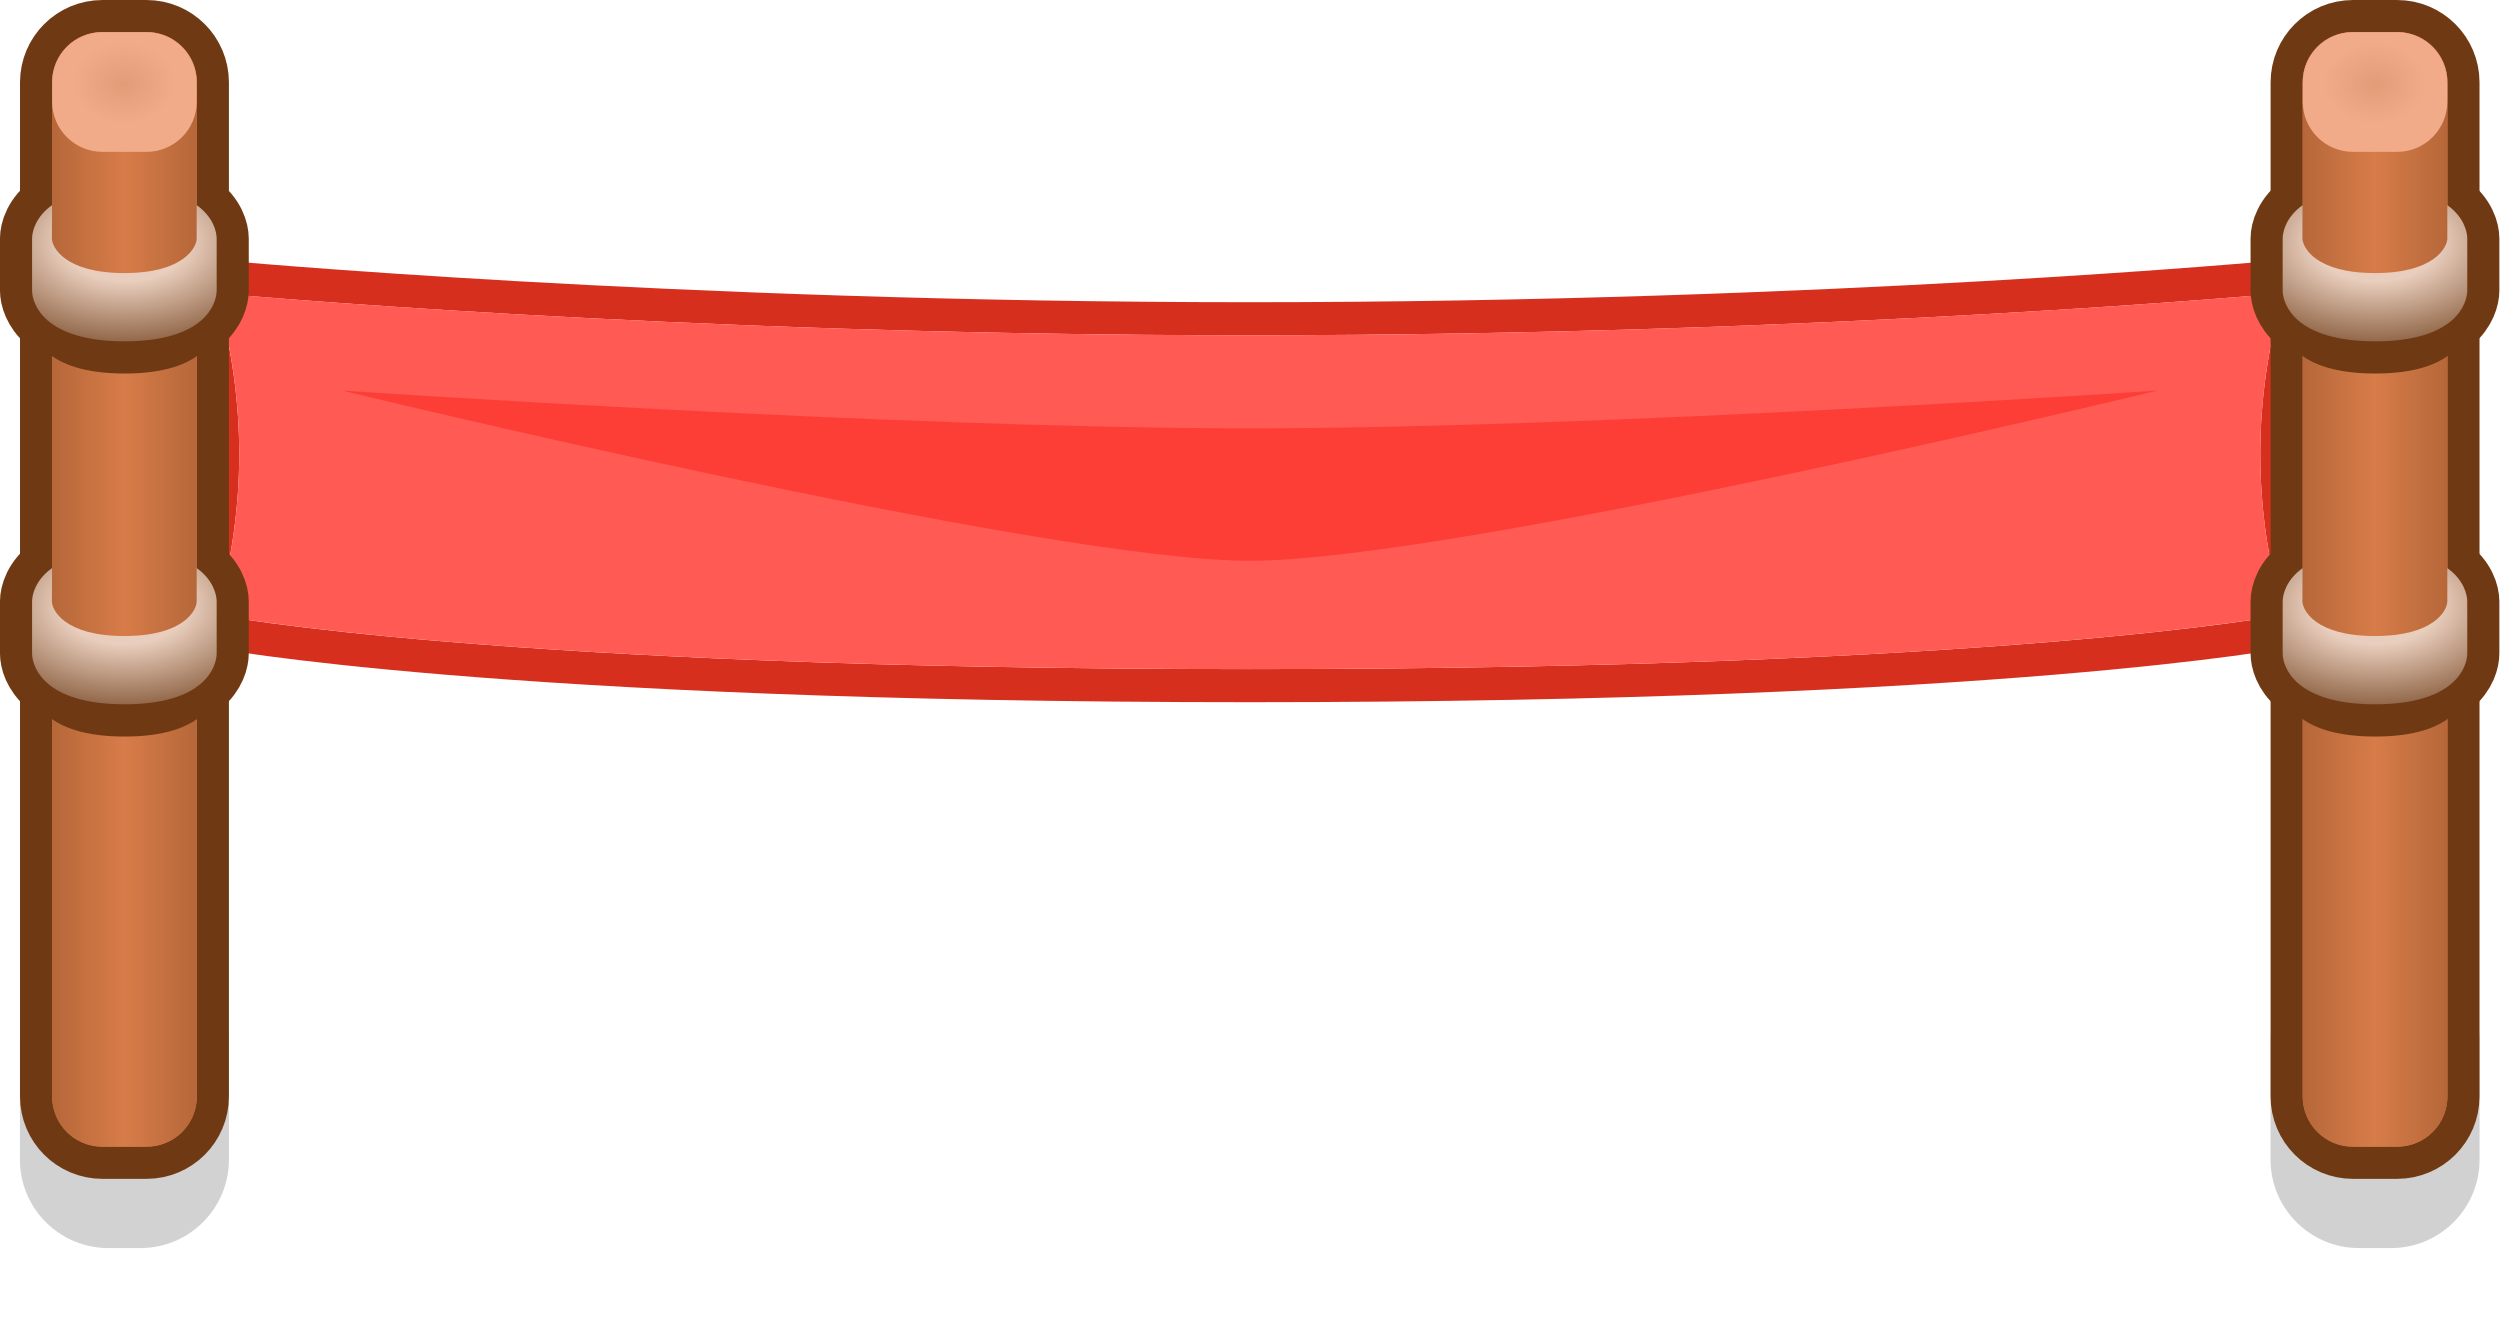
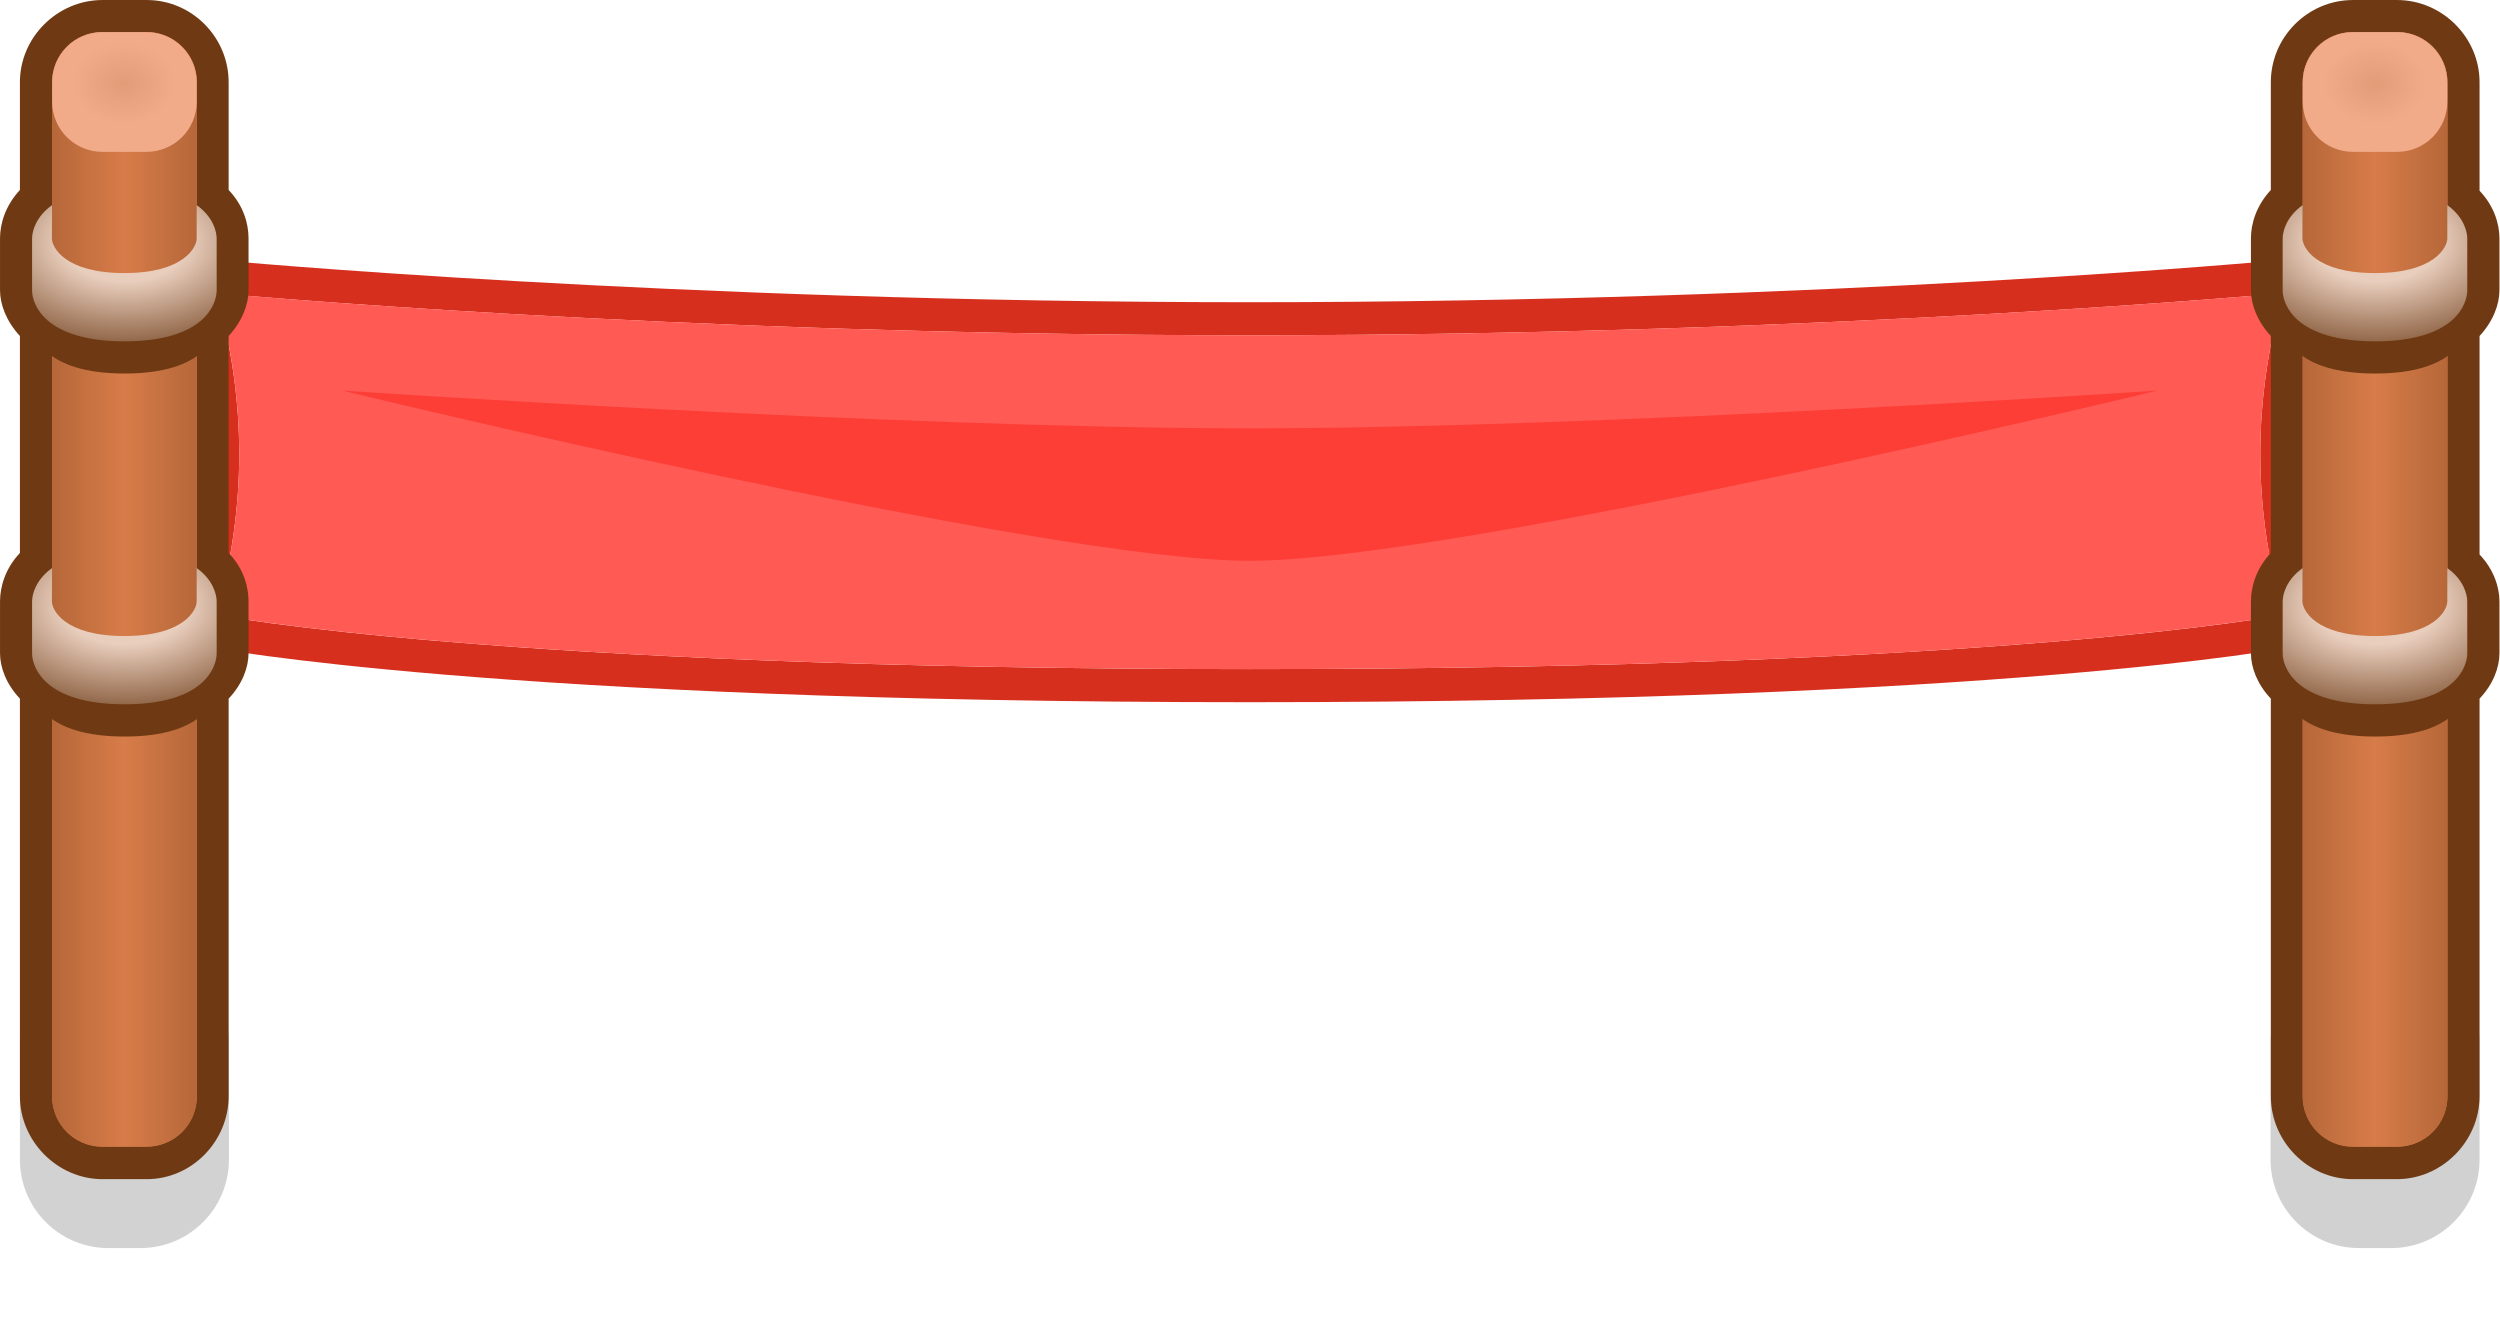
<svg xmlns="http://www.w3.org/2000/svg" xmlns:xlink="http://www.w3.org/1999/xlink" width="1.762mm" height="0.935mm" viewBox="0 0 1.762 0.935" version="1.1" id="svg25612">
  <defs id="defs25606">
    <linearGradient xlink:href="#linearGradient18023" id="linearGradient24520" gradientUnits="userSpaceOnUse" gradientTransform="matrix(0.2645833,0,0,0.2645833,1205.229,-886.2087)" x1="-6405.756" y1="-4222.256" x2="-6401.54" y2="-4222.256" />
    <linearGradient id="linearGradient18023">
      <stop id="stop18019" offset="0" style="stop-color:#b66739;stop-opacity:1" />
      <stop id="stop18021" offset="1" style="stop-color:#d77c49;stop-opacity:1" />
    </linearGradient>
    <linearGradient xlink:href="#linearGradient18023" id="linearGradient24522" gradientUnits="userSpaceOnUse" gradientTransform="matrix(-0.2645833,0,0,0.2645833,-2182.252,-886.2087)" x1="-6405.756" y1="-4222.256" x2="-6401.54" y2="-4222.256" />
    <radialGradient xlink:href="#linearGradient8648" id="radialGradient18460-5-4" gradientUnits="userSpaceOnUse" gradientTransform="matrix(0.7109041,-5.1471668e-7,4.104043e-7,0.5668324,715.5756,-1383.04)" cx="-1693.741" cy="-1118.726" fx="-1693.741" fy="-1118.726" r="1.115" />
    <linearGradient id="linearGradient8648">
      <stop style="stop-color:#e39c78;stop-opacity:1" offset="0" id="stop8644" />
      <stop style="stop-color:#f1ab89;stop-opacity:1" offset="1" id="stop8646" />
    </linearGradient>
    <radialGradient xlink:href="#linearGradient17992" id="radialGradient18462-0-3" gradientUnits="userSpaceOnUse" gradientTransform="matrix(0.412081,-2.1428335e-6,1.3548651e-6,0.2605495,218.3138,-33.08943)" cx="-1715.205" cy="-7584.134" fx="-1715.205" fy="-7584.134" r="5.865" />
    <linearGradient id="linearGradient17992">
      <stop id="stop17986" offset="0" style="stop-color:#e9cebd;stop-opacity:1" />
      <stop style="stop-color:#e9cebd;stop-opacity:1" offset="0.396" id="stop17988" />
      <stop id="stop17990" offset="1" style="stop-color:#93694b;stop-opacity:1" />
    </linearGradient>
    <radialGradient xlink:href="#linearGradient17992" id="radialGradient18464-7-7" gradientUnits="userSpaceOnUse" gradientTransform="matrix(0.412081,-2.1428335e-6,1.3548651e-6,0.2605495,218.3138,-38.6858)" cx="-1715.205" cy="-7584.134" fx="-1715.205" fy="-7584.134" r="5.865" />
    <radialGradient xlink:href="#linearGradient8648" id="radialGradient18470-3-2" gradientUnits="userSpaceOnUse" gradientTransform="matrix(0.7109041,-5.1471668e-7,4.104043e-7,0.5668324,715.5756,-1383.04)" cx="-1693.741" cy="-1118.726" fx="-1693.741" fy="-1118.726" r="1.115" />
    <radialGradient xlink:href="#linearGradient17992" id="radialGradient18472-0-9" gradientUnits="userSpaceOnUse" gradientTransform="matrix(0.412081,-2.1428335e-6,1.3548651e-6,0.2605495,218.3138,-33.08943)" cx="-1715.205" cy="-7584.134" fx="-1715.205" fy="-7584.134" r="5.865" />
    <radialGradient xlink:href="#linearGradient17992" id="radialGradient18474-7-0" gradientUnits="userSpaceOnUse" gradientTransform="matrix(0.412081,-2.1428335e-6,1.3548651e-6,0.2605495,218.3138,-38.6858)" cx="-1715.205" cy="-7584.134" fx="-1715.205" fy="-7584.134" r="5.865" />
    <linearGradient xlink:href="#linearGradient18023" id="linearGradient26287" gradientUnits="userSpaceOnUse" gradientTransform="matrix(0.2645833,0,0,0.2645833,1205.229,-886.2087)" x1="-6405.756" y1="-4222.256" x2="-6401.54" y2="-4222.256" />
    <linearGradient xlink:href="#linearGradient18023" id="linearGradient26289" gradientUnits="userSpaceOnUse" gradientTransform="matrix(-0.2645833,0,0,0.2645833,-2182.252,-886.2087)" x1="-6405.756" y1="-4222.256" x2="-6401.54" y2="-4222.256" />
  </defs>
  <g id="layer1" transform="translate(285.8656,-84.94785)">
    <g transform="matrix(0.04858645,0,0,0.04858645,-250.2773,100.7153)" id="g24020-8" style="opacity:1">
      <rect transform="scale(-1,1)" style="opacity:1;fill:#000000;fill-opacity:0.18;fill-rule:nonzero;stroke:none;stroke-width:3.815;stroke-linecap:round;stroke-linejoin:round;stroke-miterlimit:4;stroke-dasharray:none;stroke-dashoffset:0;stroke-opacity:1;paint-order:markers stroke fill;filter:url(#filter1957)" id="rect18615-5-2" width="3.032" height="4.275" x="696.505" y="-310.694" ry="1.283" />
      <rect ry="1.283" y="-310.694" x="-732.185" height="4.275" width="3.032" id="rect21554-1-9-5" style="opacity:1;fill:#000000;fill-opacity:0.176;fill-rule:nonzero;stroke:none;stroke-width:3.815;stroke-linecap:round;stroke-linejoin:round;stroke-miterlimit:4;stroke-dasharray:none;stroke-dashoffset:0;stroke-opacity:1;paint-order:markers stroke fill;filter:url(#filter1957)" />
      <g id="g18454-9-4" transform="matrix(0.9598125,0,0,0.9598125,-262.5915,1644.994)">
        <path style="color:#000000;font-style:normal;font-variant:normal;font-weight:normal;font-stretch:normal;font-size:medium;line-height:normal;font-family:sans-serif;font-variant-ligatures:normal;font-variant-position:normal;font-variant-caps:normal;font-variant-numeric:normal;font-variant-alternates:normal;font-feature-settings:normal;text-indent:0;text-align:start;text-decoration:none;text-decoration-line:none;text-decoration-style:solid;text-decoration-color:#000000;letter-spacing:normal;word-spacing:normal;text-transform:none;writing-mode:lr-tb;direction:ltr;text-orientation:mixed;dominant-baseline:auto;baseline-shift:baseline;text-anchor:start;white-space:normal;shape-padding:0;clip-rule:nonzero;display:inline;overflow:visible;visibility:visible;opacity:1;isolation:auto;mix-blend-mode:normal;color-interpolation:sRGB;color-interpolation-filters:linearRGB;solid-color:#000000;solid-opacity:1;vector-effect:none;fill:#d72f1e;fill-opacity:1;fill-rule:nonzero;stroke:none;stroke-width:3.856;stroke-linecap:butt;stroke-linejoin:miter;stroke-miterlimit:4;stroke-dasharray:none;stroke-dashoffset:0;stroke-opacity:1;paint-order:markers stroke fill;color-rendering:auto;image-rendering:auto;shape-rendering:auto;text-rendering:auto;enable-background:accumulate" d="m -1843.551,-7772.928 0.723,2.682 c 1.676,6.203 1.657,11.611 0,17.742 l -0.533,1.994 2.033,0.4 c 0,0 16.49,3.193 60.56,3.193 44.071,0 60.561,-3.193 60.561,-3.193 l 2.033,-0.4 -0.543,-1.994 c -1.657,-6.132 -1.676,-11.539 0,-17.742 l 0.723,-2.682 -2.764,0.256 c 0,0 -26.273,2.447 -60.01,2.447 -33.737,0 -60.02,-2.447 -60.02,-2.447 z m 2.588,2.178 c 0,0 26.363,2.453 60.193,2.453 33.83,0 60.193,-2.453 60.193,-2.453 -1.753,6.488 -1.733,12.333 0,18.746 0,0 -16.215,3.158 -60.193,3.158 -43.978,0 -60.193,-3.158 -60.193,-3.158 1.733,-6.413 1.753,-12.258 0,-18.746 z" transform="matrix(0.259361,0,0,0.259361,-8.805995,-32.12069)" id="path18448-0-7" />
        <path id="path18450-5-2" d="m -486.28,-2047.551 c 0.455,1.683 0.449,3.199 0,4.862 0,0 4.206,0.82 15.612,0.82 11.406,0 15.612,-0.82 15.612,-0.82 -0.449,-1.663 -0.455,-3.179 0,-4.862 0,0 -6.838,0.636 -15.612,0.636 -8.774,0 -15.612,-0.636 -15.612,-0.636 z" style="opacity:1;fill:#ff5a54;fill-opacity:1;stroke:none;stroke-width:1;stroke-linecap:butt;stroke-linejoin:miter;stroke-miterlimit:4;stroke-dasharray:none;stroke-opacity:1;paint-order:markers stroke fill" />
        <path id="path18452-3-0" d="m -484.387,-2046.079 c 0,0 10.594,2.573 13.719,2.573 3.125,0 13.72,-2.573 13.72,-2.573 0,0 -8.431,0.571 -13.72,0.571 -5.288,0 -13.719,-0.571 -13.719,-0.571 z" style="opacity:1;fill:#fd3e36;fill-opacity:1;stroke:none;stroke-width:0.265px;stroke-linecap:butt;stroke-linejoin:miter;stroke-opacity:1" />
      </g>
      <g transform="matrix(0.9408679,0,0,0.9408679,-271.0435,1574.579)" id="g18422-4-9">
-         <path id="path18400-3-5" d="m -489.628,-2009.7 c -0.251,0.18 -0.308,0.403 -0.308,0.516 v 0.156 0.487 5e-4 0.155 c 0,0.208 0.186,0.784 1.423,0.786 1.238,0 1.423,-0.578 1.423,-0.786 v -0.155 -5e-4 -0.487 -0.156 c 0,-0.113 -0.057,-0.336 -0.308,-0.516 v 0.516 c 0,0.131 -0.196,0.532 -1.116,0.532 -0.92,0 -1.116,-0.401 -1.116,-0.532 z" style="fill:#e9cebd;fill-opacity:1;stroke:#6f3a13;stroke-width:0.99;stroke-linecap:butt;stroke-linejoin:round;stroke-miterlimit:4;stroke-dasharray:none;stroke-opacity:1;paint-order:markers stroke fill" />
-         <path style="fill:#e9cebd;fill-opacity:1;stroke:#6f3a13;stroke-width:0.99;stroke-linecap:butt;stroke-linejoin:round;stroke-miterlimit:4;stroke-dasharray:none;stroke-opacity:1;paint-order:markers stroke fill" d="m -489.628,-2015.296 c -0.251,0.18 -0.308,0.403 -0.308,0.516 v 0.156 0.487 5e-4 0.155 c 0,0.208 0.186,0.784 1.423,0.786 1.238,0 1.423,-0.578 1.423,-0.786 v -0.155 -5e-4 -0.487 -0.156 c 0,-0.113 -0.057,-0.336 -0.308,-0.516 v 0.516 c 0,0.131 -0.196,0.532 -1.116,0.532 -0.92,0 -1.116,-0.401 -1.116,-0.532 z" id="path18402-7-1" />
-         <rect style="opacity:1;fill:#6f3a13;fill-opacity:1;fill-rule:nonzero;stroke:#6f3a13;stroke-width:0.99;stroke-linecap:round;stroke-linejoin:round;stroke-miterlimit:4;stroke-dasharray:none;stroke-dashoffset:0;stroke-opacity:1;paint-order:markers stroke fill;filter:url(#filter1957)" id="rect18404-6-1" width="2.231" height="17.185" x="-489.627" y="-2017.963" ry="0.775" />
-         <path id="path18406-6-4" d="m -488.511,-2017.963 h -0.341 -0.014 c -0.102,0 -0.2,0.022 -0.288,0.059 -0.279,0.117 -0.473,0.393 -0.473,0.715 v 0.294 15.043 0.294 c 0,0.43 0.347,0.776 0.776,0.776 h 0.34 0.34 c 0.43,0 0.776,-0.346 0.776,-0.776 v -0.294 -15.043 -0.147 -0.147 c 0,-0.323 -0.195,-0.597 -0.474,-0.715 -0.093,-0.039 -0.194,-0.061 -0.301,-0.061 z" clip-path="none" style="opacity:1;fill:#d77c49;fill-opacity:1;fill-rule:nonzero;stroke:#6f3a13;stroke-width:0.51;stroke-linecap:round;stroke-linejoin:round;stroke-miterlimit:4;stroke-dasharray:none;stroke-dashoffset:0;stroke-opacity:1;paint-order:markers stroke fill" />
+         <path id="path1293" style="color:#000000;fill:#6f3a13;stroke-width:0.173;stroke-linejoin:round;-inkscape-stroke:none;paint-order:markers stroke fill" d="M 0.273 0 C 0.153 0 0.053 0.099 0.053 0.219 L 0.053 0.506 C 0.014 0.548 2.2170612e-17 0.596 0 0.635 L 0 0.662 L 0 0.746 L 0 0.773 C 0 0.81 0.016 0.855 0.053 0.895 L 0.053 1.473 C 0.014 1.514 2.2170612e-17 1.563 0 1.602 L 0 1.629 L 0 1.713 L 0 1.74 C 0 1.777 0.016 1.822 0.053 1.861 L 0.053 2.92 C 0.053 3.04 0.153 3.141 0.273 3.141 L 0.391 3.141 C 0.511 3.141 0.609 3.04 0.609 2.92 L 0.609 1.861 C 0.646 1.822 0.662 1.777 0.662 1.74 L 0.662 1.713 L 0.662 1.629 L 0.662 1.602 C 0.662 1.563 0.649 1.514 0.609 1.473 L 0.609 0.895 C 0.646 0.855 0.662 0.81 0.662 0.773 L 0.662 0.746 L 0.662 0.662 L 0.662 0.635 C 0.662 0.596 0.649 0.548 0.609 0.506 L 0.609 0.219 C 0.609 0.099 0.511 -1.8503717e-17 0.391 0 L 0.273 0 z " transform="matrix(5.787869,0,0,5.787869,-490.4302,-2018.458)" />
+         <path id="path18406-6-4" d="m -488.511,-2017.963 h -0.341 -0.014 c -0.102,0 -0.2,0.022 -0.288,0.059 -0.279,0.117 -0.473,0.393 -0.473,0.715 v 0.294 15.043 0.294 c 0,0.43 0.347,0.776 0.776,0.776 h 0.34 0.34 c 0.43,0 0.776,-0.346 0.776,-0.776 v -0.294 -15.043 -0.147 -0.147 c 0,-0.323 -0.195,-0.597 -0.474,-0.715 -0.093,-0.039 -0.194,-0.061 -0.301,-0.061 z" clip-path="none" style="opacity:1;fill:#d77c49;fill-opacity:1;fill-rule:nonzero;stroke:none;stroke-width:0.51;stroke-linecap:round;stroke-linejoin:round;stroke-miterlimit:4;stroke-dasharray:none;stroke-dashoffset:0;stroke-opacity:1;paint-order:markers stroke fill" />
        <path id="path18408-9-1" d="m -488.852,-2017.963 c -0.43,0 -0.776,0.346 -0.776,0.776 v 0.147 0.147 15.045 0.295 c 0,0.43 0.346,0.776 0.776,0.776 h 0.34 v -17.185 z" style="opacity:1;fill:url(#linearGradient26287);fill-opacity:1;fill-rule:nonzero;stroke:none;stroke-width:0.99;stroke-linecap:round;stroke-linejoin:round;stroke-miterlimit:4;stroke-dasharray:none;stroke-dashoffset:0;stroke-opacity:1;paint-order:markers stroke fill" />
        <path style="opacity:1;fill:url(#linearGradient26289);fill-opacity:1;fill-rule:nonzero;stroke:none;stroke-width:0.99;stroke-linecap:round;stroke-linejoin:round;stroke-miterlimit:4;stroke-dasharray:none;stroke-dashoffset:0;stroke-opacity:1;paint-order:markers stroke fill" d="m -488.172,-2017.963 c 0.43,0 0.776,0.346 0.776,0.776 v 0.147 0.147 15.045 0.295 c 0,0.43 -0.346,0.776 -0.776,0.776 h -0.34 v -17.185 z" id="path18410-2-3" />
        <rect style="opacity:1;fill:url(#radialGradient18460-5-4);fill-opacity:1;fill-rule:nonzero;stroke:none;stroke-width:0.99;stroke-linecap:round;stroke-linejoin:round;stroke-miterlimit:4;stroke-dasharray:none;stroke-dashoffset:0;stroke-opacity:1;paint-order:markers stroke fill" id="rect18412-7-6" width="2.23" height="1.846" x="-489.627" y="-2017.963" ry="0.775" />
        <path style="fill:#6f3a13;fill-opacity:1;stroke:none;stroke-width:0.258px;stroke-linecap:butt;stroke-linejoin:miter;stroke-opacity:1" d="m -489.935,-2008.688 v 0.156 0.488 0.156 c 0,0.208 0.185,0.784 1.423,0.786 1.238,0 1.423,-0.578 1.423,-0.786 v -0.156 -0.488 -0.156 c 0,0.131 -0.25,0.531 -1.423,0.531 -1.173,0 -1.423,-0.401 -1.423,-0.531 z" id="path18414-8-9" />
        <path style="fill:url(#radialGradient18462-0-3);fill-opacity:1;stroke:none;stroke-width:0.258px;stroke-linecap:butt;stroke-linejoin:miter;stroke-opacity:1" d="m -489.628,-2009.7 c -0.251,0.18 -0.308,0.403 -0.308,0.516 v 0.156 0.487 5e-4 0.155 c 0,0.208 0.186,0.784 1.423,0.786 1.238,0 1.423,-0.578 1.423,-0.786 v -0.155 -5e-4 -0.487 -0.156 c 0,-0.113 -0.057,-0.336 -0.308,-0.516 v 0.516 c 0,0.131 -0.196,0.532 -1.116,0.532 -0.92,0 -1.116,-0.401 -1.116,-0.532 z" id="path18416-1-0" />
        <path id="path18418-8-1" d="m -489.935,-2014.285 v 0.156 0.488 0.156 c 0,0.208 0.185,0.784 1.423,0.786 1.238,0 1.423,-0.578 1.423,-0.786 v -0.156 -0.488 -0.156 c 0,0.131 -0.25,0.531 -1.423,0.531 -1.173,0 -1.423,-0.401 -1.423,-0.531 z" style="fill:#6f3a13;fill-opacity:1;stroke:none;stroke-width:0.258px;stroke-linecap:butt;stroke-linejoin:miter;stroke-opacity:1" />
        <path id="path18420-2-8" d="m -489.628,-2015.296 c -0.251,0.18 -0.308,0.403 -0.308,0.516 v 0.156 0.487 5e-4 0.155 c 0,0.208 0.186,0.784 1.423,0.786 1.238,0 1.423,-0.578 1.423,-0.786 v -0.155 -5e-4 -0.487 -0.156 c 0,-0.113 -0.057,-0.336 -0.308,-0.516 v 0.516 c 0,0.131 -0.196,0.532 -1.116,0.532 -0.92,0 -1.116,-0.401 -1.116,-0.532 z" style="fill:url(#radialGradient18464-7-7);fill-opacity:1;stroke:none;stroke-width:0.258px;stroke-linecap:butt;stroke-linejoin:miter;stroke-opacity:1" />
      </g>
      <g id="g18446-9-3" transform="matrix(0.9408679,0,0,0.9408679,-238.3962,1574.579)">
-         <path style="fill:#e9cebd;fill-opacity:1;stroke:#6f3a13;stroke-width:0.99;stroke-linecap:butt;stroke-linejoin:round;stroke-miterlimit:4;stroke-dasharray:none;stroke-opacity:1;paint-order:markers stroke fill" d="m -489.628,-2009.7 c -0.251,0.18 -0.308,0.403 -0.308,0.516 v 0.156 0.487 5e-4 0.155 c 0,0.208 0.186,0.784 1.423,0.786 1.238,0 1.423,-0.578 1.423,-0.786 v -0.155 -5e-4 -0.487 -0.156 c 0,-0.113 -0.057,-0.336 -0.308,-0.516 v 0.516 c 0,0.131 -0.196,0.532 -1.116,0.532 -0.92,0 -1.116,-0.401 -1.116,-0.532 z" id="path18424-3-7" />
-         <path id="path18426-9-3" d="m -489.628,-2015.296 c -0.251,0.18 -0.308,0.403 -0.308,0.516 v 0.156 0.487 5e-4 0.155 c 0,0.208 0.186,0.784 1.423,0.786 1.238,0 1.423,-0.578 1.423,-0.786 v -0.155 -5e-4 -0.487 -0.156 c 0,-0.113 -0.057,-0.336 -0.308,-0.516 v 0.516 c 0,0.131 -0.196,0.532 -1.116,0.532 -0.92,0 -1.116,-0.401 -1.116,-0.532 z" style="fill:#e9cebd;fill-opacity:1;stroke:#6f3a13;stroke-width:0.99;stroke-linecap:butt;stroke-linejoin:round;stroke-miterlimit:4;stroke-dasharray:none;stroke-opacity:1;paint-order:markers stroke fill" />
-         <rect ry="0.775" y="-2017.963" x="-489.627" height="17.185" width="2.231" id="rect18428-7-0" style="opacity:1;fill:#6f3a13;fill-opacity:1;fill-rule:nonzero;stroke:#6f3a13;stroke-width:0.99;stroke-linecap:round;stroke-linejoin:round;stroke-miterlimit:4;stroke-dasharray:none;stroke-dashoffset:0;stroke-opacity:1;paint-order:markers stroke fill;filter:url(#filter1957)" />
-         <path style="opacity:1;fill:#d77c49;fill-opacity:1;fill-rule:nonzero;stroke:#6f3a13;stroke-width:0.51;stroke-linecap:round;stroke-linejoin:round;stroke-miterlimit:4;stroke-dasharray:none;stroke-dashoffset:0;stroke-opacity:1;paint-order:markers stroke fill" clip-path="none" d="m -488.511,-2017.963 h -0.341 -0.014 c -0.102,0 -0.2,0.022 -0.288,0.059 -0.279,0.117 -0.473,0.393 -0.473,0.715 v 0.294 15.043 0.294 c 0,0.43 0.347,0.776 0.776,0.776 h 0.34 0.34 c 0.43,0 0.776,-0.346 0.776,-0.776 v -0.294 -15.043 -0.147 -0.147 c 0,-0.323 -0.195,-0.597 -0.474,-0.715 -0.093,-0.039 -0.194,-0.061 -0.301,-0.061 z" id="path18430-5-1" />
+         <path id="path1122" style="color:#000000;fill:#6f3a13;stroke-width:0.173;stroke-linejoin:round;-inkscape-stroke:none;paint-order:markers stroke fill" d="M 6.268 0 C 6.147 0 6.049 0.099 6.049 0.219 L 6.049 0.506 C 6.01 0.548 5.996 0.596 5.996 0.635 L 5.996 0.662 L 5.996 0.746 L 5.996 0.773 C 5.996 0.81 6.012 0.855 6.049 0.895 L 6.049 1.473 C 6.01 1.514 5.996 1.563 5.996 1.602 L 5.996 1.629 L 5.996 1.713 L 5.996 1.74 C 5.996 1.777 6.012 1.822 6.049 1.861 L 6.049 2.92 C 6.049 3.04 6.147 3.141 6.268 3.141 L 6.385 3.141 C 6.505 3.141 6.605 3.04 6.605 2.92 L 6.605 1.861 C 6.642 1.822 6.658 1.777 6.658 1.74 L 6.658 1.713 L 6.658 1.629 L 6.658 1.602 C 6.658 1.564 6.643 1.517 6.605 1.477 L 6.605 0.895 C 6.642 0.855 6.658 0.81 6.658 0.773 L 6.658 0.746 L 6.658 0.662 L 6.658 0.635 C 6.658 0.597 6.644 0.549 6.605 0.508 L 6.605 0.219 C 6.605 0.099 6.505 -1.8503717e-17 6.385 0 L 6.268 0 z " transform="matrix(5.787869,0,0,5.787869,-525.1293,-2018.458)" />
+         <path style="opacity:1;fill:#d77c49;fill-opacity:1;fill-rule:nonzero;stroke:none;stroke-width:0.51;stroke-linecap:round;stroke-linejoin:round;stroke-miterlimit:4;stroke-dasharray:none;stroke-dashoffset:0;stroke-opacity:1;paint-order:markers stroke fill" clip-path="none" d="m -488.511,-2017.963 h -0.341 -0.014 c -0.102,0 -0.2,0.022 -0.288,0.059 -0.279,0.117 -0.473,0.393 -0.473,0.715 v 0.294 15.043 0.294 c 0,0.43 0.347,0.776 0.776,0.776 h 0.34 0.34 c 0.43,0 0.776,-0.346 0.776,-0.776 v -0.294 -15.043 -0.147 -0.147 c 0,-0.323 -0.195,-0.597 -0.474,-0.715 -0.093,-0.039 -0.194,-0.061 -0.301,-0.061 z" id="path18430-5-1" />
        <path style="opacity:1;fill:url(#linearGradient24520);fill-opacity:1;fill-rule:nonzero;stroke:none;stroke-width:0.99;stroke-linecap:round;stroke-linejoin:round;stroke-miterlimit:4;stroke-dasharray:none;stroke-dashoffset:0;stroke-opacity:1;paint-order:markers stroke fill" d="m -488.852,-2017.963 c -0.43,0 -0.776,0.346 -0.776,0.776 v 0.147 0.147 15.045 0.295 c 0,0.43 0.346,0.776 0.776,0.776 h 0.34 v -17.185 z" id="path18432-9-1" />
        <path id="path18434-9-3" d="m -488.172,-2017.963 c 0.43,0 0.776,0.346 0.776,0.776 v 0.147 0.147 15.045 0.295 c 0,0.43 -0.346,0.776 -0.776,0.776 h -0.34 v -17.185 z" style="opacity:1;fill:url(#linearGradient24522);fill-opacity:1;fill-rule:nonzero;stroke:none;stroke-width:0.99;stroke-linecap:round;stroke-linejoin:round;stroke-miterlimit:4;stroke-dasharray:none;stroke-dashoffset:0;stroke-opacity:1;paint-order:markers stroke fill" />
        <rect ry="0.775" y="-2017.963" x="-489.627" height="1.846" width="2.23" id="rect18436-5-1" style="opacity:1;fill:url(#radialGradient18470-3-2);fill-opacity:1;fill-rule:nonzero;stroke:none;stroke-width:0.99;stroke-linecap:round;stroke-linejoin:round;stroke-miterlimit:4;stroke-dasharray:none;stroke-dashoffset:0;stroke-opacity:1;paint-order:markers stroke fill" />
        <path id="path18438-1-2" d="m -489.935,-2008.688 v 0.156 0.488 0.156 c 0,0.208 0.185,0.784 1.423,0.786 1.238,0 1.423,-0.578 1.423,-0.786 v -0.156 -0.488 -0.156 c 0,0.131 -0.25,0.531 -1.423,0.531 -1.173,0 -1.423,-0.401 -1.423,-0.531 z" style="fill:#6f3a13;fill-opacity:1;stroke:none;stroke-width:0.258px;stroke-linecap:butt;stroke-linejoin:miter;stroke-opacity:1" />
        <path id="path18440-6-7" d="m -489.628,-2009.7 c -0.251,0.18 -0.308,0.403 -0.308,0.516 v 0.156 0.487 5e-4 0.155 c 0,0.208 0.186,0.784 1.423,0.786 1.238,0 1.423,-0.578 1.423,-0.786 v -0.155 -5e-4 -0.487 -0.156 c 0,-0.113 -0.057,-0.336 -0.308,-0.516 v 0.516 c 0,0.131 -0.196,0.532 -1.116,0.532 -0.92,0 -1.116,-0.401 -1.116,-0.532 z" style="fill:url(#radialGradient18472-0-9);fill-opacity:1;stroke:none;stroke-width:0.258px;stroke-linecap:butt;stroke-linejoin:miter;stroke-opacity:1" />
        <path style="fill:#6f3a13;fill-opacity:1;stroke:none;stroke-width:0.258px;stroke-linecap:butt;stroke-linejoin:miter;stroke-opacity:1" d="m -489.935,-2014.285 v 0.156 0.488 0.156 c 0,0.208 0.185,0.784 1.423,0.786 1.238,0 1.423,-0.578 1.423,-0.786 v -0.156 -0.488 -0.156 c 0,0.131 -0.25,0.531 -1.423,0.531 -1.173,0 -1.423,-0.401 -1.423,-0.531 z" id="path18442-7-2" />
        <path style="fill:url(#radialGradient18474-7-0);fill-opacity:1;stroke:none;stroke-width:0.258px;stroke-linecap:butt;stroke-linejoin:miter;stroke-opacity:1" d="m -489.628,-2015.296 c -0.251,0.18 -0.308,0.403 -0.308,0.516 v 0.156 0.487 5e-4 0.155 c 0,0.208 0.186,0.784 1.423,0.786 1.238,0 1.423,-0.578 1.423,-0.786 v -0.155 -5e-4 -0.487 -0.156 c 0,-0.113 -0.057,-0.336 -0.308,-0.516 v 0.516 c 0,0.131 -0.196,0.532 -1.116,0.532 -0.92,0 -1.116,-0.401 -1.116,-0.532 z" id="path18444-7-6" />
      </g>
    </g>
    <rect style="opacity:1;fill:#ff0000;fill-opacity:1;fill-rule:nonzero;stroke:none;stroke-width:0;stroke-linecap:round;stroke-linejoin:round;stroke-miterlimit:4;stroke-dasharray:none;stroke-dashoffset:0;stroke-opacity:1;paint-order:markers stroke fill;filter:url(#filter1957)" id="rect26339" width="0.829" height="0" x="-286.154" y="84.883" ry="0" />
  </g>
</svg>
